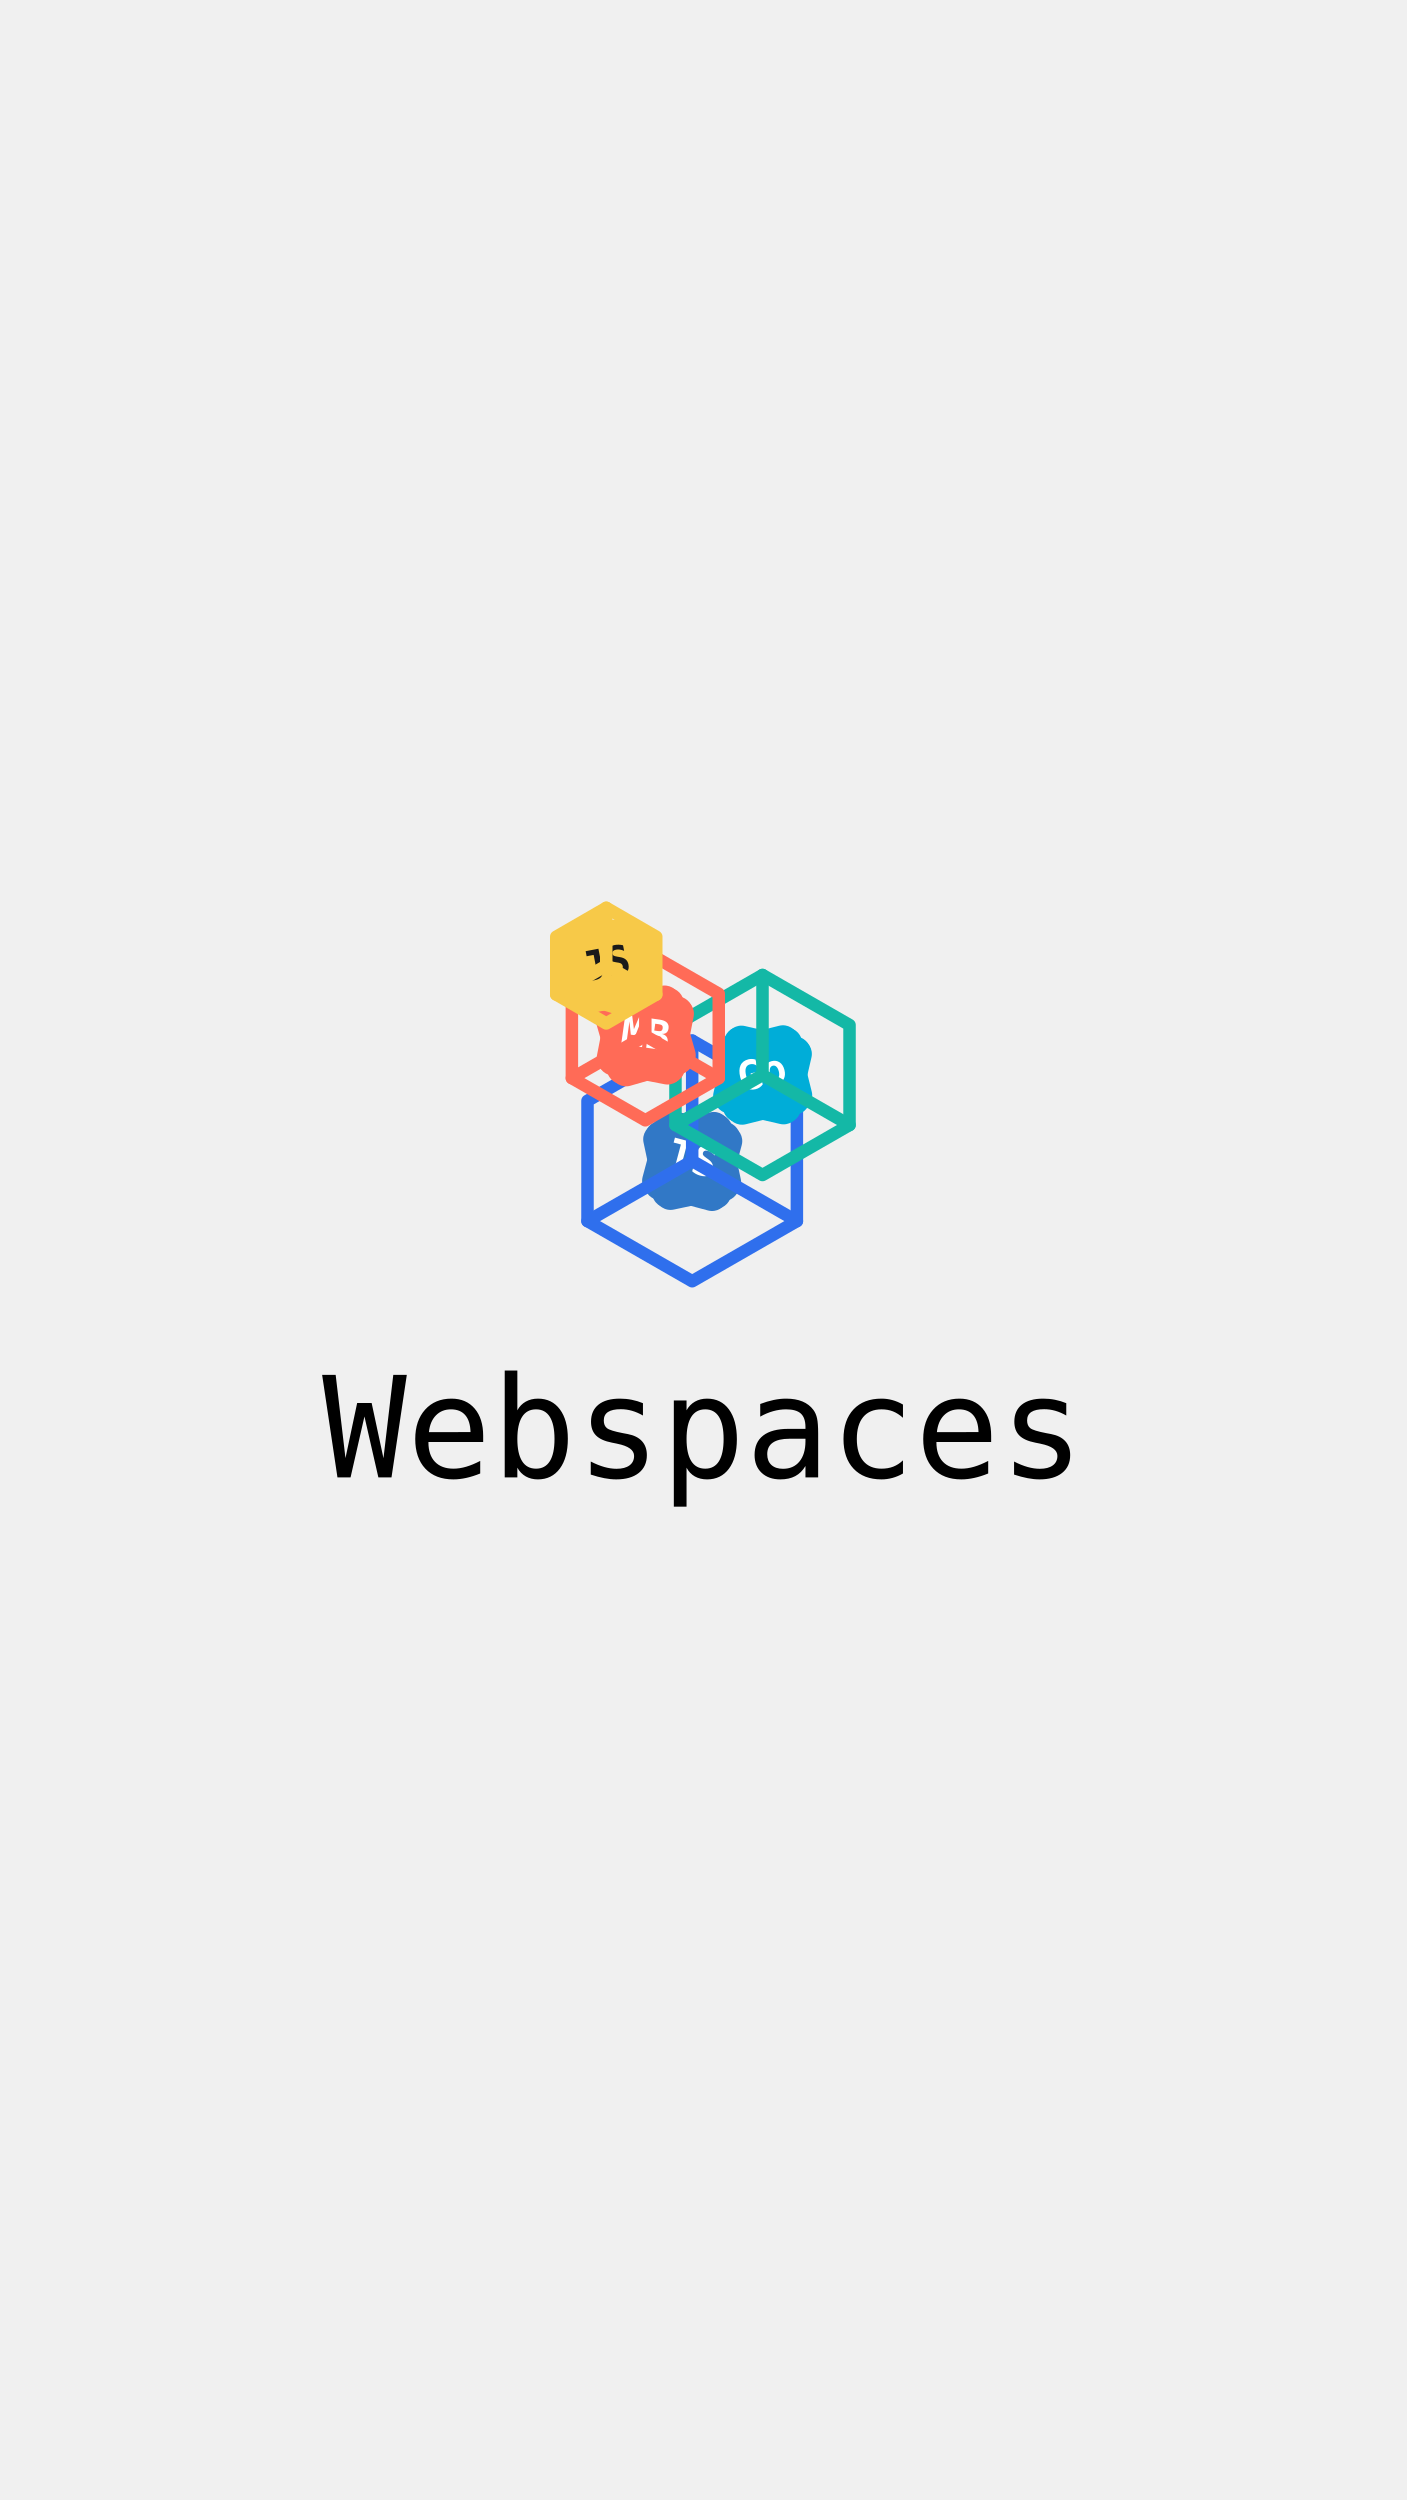
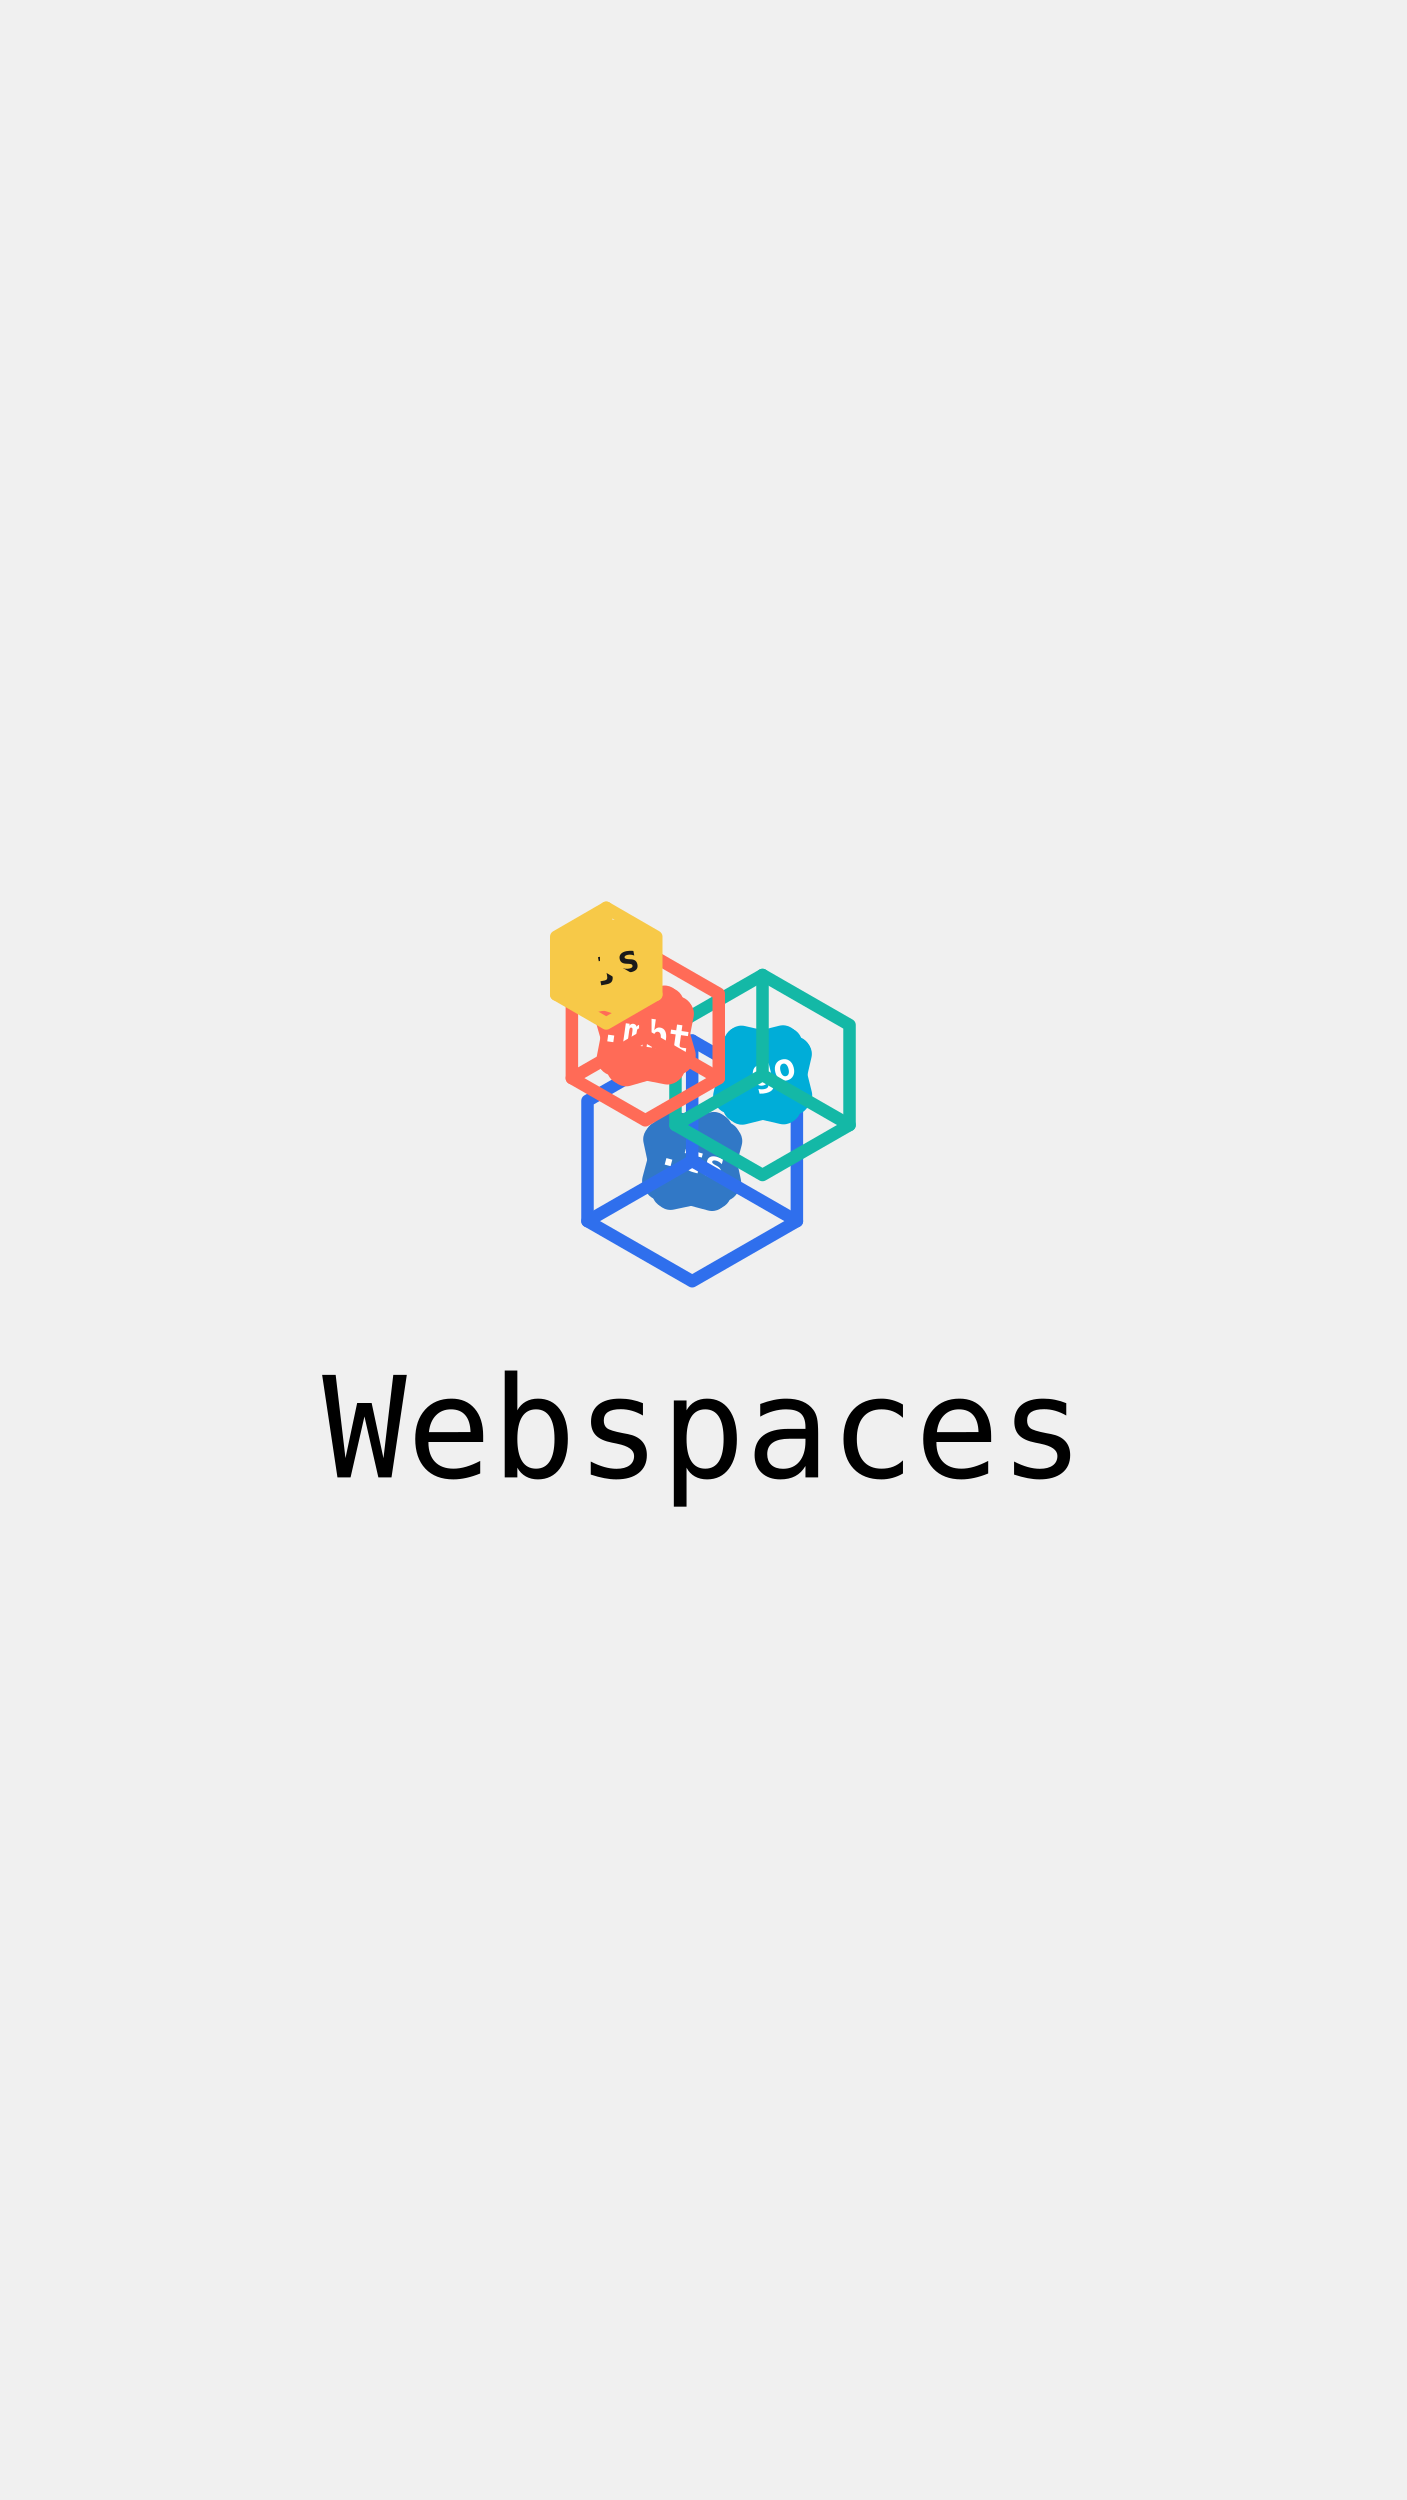
<svg xmlns="http://www.w3.org/2000/svg" viewBox="0 0 900 1600" role="img" width="100%" height="100%" preserveAspectRatio="xMidYMid meet" style="display:block;max-width:100%;height:auto;">
  <style>
  text {
    font-family: ui-monospace, "SF Mono", "Consolas", monospace;
    font-weight: 700;
    text-anchor: middle;
    dominant-baseline: middle;
  }

-   .badge-text { font-size: 26px; }
+   .badge-text { font-size: 24px; }

  .cube-shape {
    fill: none;
    stroke-width: 8px;
    stroke-linecap: round;
    stroke-linejoin: round;
  }

  .wordmark {
    font-size: 90px;
    font-weight: 500;
    fill: #000000;
    text-anchor: middle;
    animation: wordmark-op 6s ease-in-out infinite;
  }

  .scene { animation: scene-op 6s ease-in-out infinite; }

  @keyframes scene-op {
    0%   { opacity: 1; }
    95%  { opacity: 1; }
    99%  { opacity: 0; }
    100% { opacity: 0; }
  }

  @keyframes wordmark-op {
    0%   { opacity: 0; }
    60%  { opacity: 0; }
    68%  { opacity: 1; }
    90%  { opacity: 1; }
    97%  { opacity: 0; }
    100% { opacity: 0; }
  }
</style>
  <g class="scene">
    <g transform="translate(443,743)">
      <g transform="rotate(-12)">
        <animateTransform attributeName="transform" type="translate" additive="sum" values="-323,-613;-323,-613;0,0;0,0" keyTimes="0;0.15;0.30;1" dur="6s" repeatCount="indefinite" />
        <rect x="-28" y="-28" width="56" height="56" rx="10" fill="#3178c6" />
-         <text class="badge-text" fill="#ffffff">TS</text>
+         <text class="badge-text" fill="#ffffff">.ts</text>
        <animate attributeName="opacity" values="1;1;0;0" keyTimes="0;0.15;0.30;1" dur="6s" repeatCount="indefinite" />
      </g>
      <g transform="rotate(9)">
        <animateTransform attributeName="transform" type="translate" additive="sum" values="337,-563;337,-563;0,0;0,0" keyTimes="0;0.15;0.30;1" dur="6s" repeatCount="indefinite" />
        <rect x="-28" y="-28" width="56" height="56" rx="10" fill="#3178c6" />
-         <text class="badge-text" fill="#ffffff">TS</text>
+         <text class="badge-text" fill="#ffffff">.ts</text>
        <animate attributeName="opacity" values="1;1;0;0" keyTimes="0;0.15;0.30;1" dur="6s" repeatCount="indefinite" />
      </g>
      <g transform="rotate(-7)">
        <animateTransform attributeName="transform" type="translate" additive="sum" values="-343,707;-343,707;0,0;0,0" keyTimes="0;0.15;0.30;1" dur="6s" repeatCount="indefinite" />
        <rect x="-28" y="-28" width="56" height="56" rx="10" fill="#3178c6" />
-         <text class="badge-text" fill="#ffffff">TS</text>
+         <text class="badge-text" fill="#ffffff">.ts</text>
        <animate attributeName="opacity" values="1;1;0;0" keyTimes="0;0.15;0.30;1" dur="6s" repeatCount="indefinite" />
      </g>
      <g transform="rotate(15)">
        <animateTransform attributeName="transform" type="translate" additive="sum" values="357,657;357,657;0,0;0,0" keyTimes="0;0.15;0.30;1" dur="6s" repeatCount="indefinite" />
        <rect x="-28" y="-28" width="56" height="56" rx="10" fill="#3178c6" />
-         <text class="badge-text" fill="#ffffff">TS</text>
+         <text class="badge-text" fill="#ffffff">.ts</text>
        <animate attributeName="opacity" values="1;1;0;0" keyTimes="0;0.15;0.30;1" dur="6s" repeatCount="indefinite" />
      </g>
      <g class="cube-shape" stroke="#2f6fed">
        <animate attributeName="opacity" values="0;0;1;1" keyTimes="0;0.15;0.30;1" dur="6s" repeatCount="indefinite" />
        <polygon points="0,-77 67,-38.5 67,38.5 0,77 -67,38.5 -67,-38.5" />
        <path d="M0,0 L0,-77 M0,0 L67,38.5 M0,0 L-67,38.5" />
      </g>
    </g>
    <g transform="translate(488,688)">
      <g transform="rotate(10)">
        <animateTransform attributeName="transform" type="translate" additive="sum" values="212,-598;212,-598;0,0;0,0" keyTimes="0;0.25;0.40;1" dur="6s" repeatCount="indefinite" />
        <rect x="-28" y="-28" width="56" height="56" rx="10" fill="#00ADD8" />
-         <text class="badge-text" fill="#ffffff">Go</text>
+         <text class="badge-text" fill="#ffffff">.go</text>
        <animate attributeName="opacity" values="1;1;0;0" keyTimes="0;0.25;0.40;1" dur="6s" repeatCount="indefinite" />
      </g>
      <g transform="rotate(-8)">
        <animateTransform attributeName="transform" type="translate" additive="sum" values="-338,-168;-338,-168;0,0;0,0" keyTimes="0;0.25;0.40;1" dur="6s" repeatCount="indefinite" />
        <rect x="-28" y="-28" width="56" height="56" rx="10" fill="#00ADD8" />
-         <text class="badge-text" fill="#ffffff">Go</text>
+         <text class="badge-text" fill="#ffffff">.go</text>
        <animate attributeName="opacity" values="1;1;0;0" keyTimes="0;0.25;0.40;1" dur="6s" repeatCount="indefinite" />
      </g>
      <g transform="rotate(13)">
        <animateTransform attributeName="transform" type="translate" additive="sum" values="282,462;282,462;0,0;0,0" keyTimes="0;0.25;0.40;1" dur="6s" repeatCount="indefinite" />
        <rect x="-28" y="-28" width="56" height="56" rx="10" fill="#00ADD8" />
-         <text class="badge-text" fill="#ffffff">Go</text>
+         <text class="badge-text" fill="#ffffff">.go</text>
        <animate attributeName="opacity" values="1;1;0;0" keyTimes="0;0.25;0.40;1" dur="6s" repeatCount="indefinite" />
      </g>
      <g transform="rotate(-14)">
        <animateTransform attributeName="transform" type="translate" additive="sum" values="-288,812;-288,812;0,0;0,0" keyTimes="0;0.25;0.40;1" dur="6s" repeatCount="indefinite" />
        <rect x="-28" y="-28" width="56" height="56" rx="10" fill="#00ADD8" />
-         <text class="badge-text" fill="#ffffff">Go</text>
+         <text class="badge-text" fill="#ffffff">.go</text>
        <animate attributeName="opacity" values="1;1;0;0" keyTimes="0;0.25;0.40;1" dur="6s" repeatCount="indefinite" />
      </g>
      <g class="cube-shape" stroke="#14b8a6">
        <animate attributeName="opacity" values="0;0;1;1" keyTimes="0;0.25;0.40;1" dur="6s" repeatCount="indefinite" />
        <polygon points="0,-64 55.7,-32 55.7,32 0,64 -55.7,32 -55.7,-32" />
        <path d="M0,0 L0,-64 M0,0 L55.7,32 M0,0 L-55.7,32" />
      </g>
    </g>
    <g transform="translate(413,663)">
      <g transform="rotate(-10)">
        <animateTransform attributeName="transform" type="translate" additive="sum" values="37,857;37,857;0,0;0,0" keyTimes="0;0.35;0.50;1" dur="6s" repeatCount="indefinite" />
        <rect x="-28" y="-28" width="56" height="56" rx="10" fill="#ff6b57" />
-         <text class="badge-text" fill="#ffffff">MB</text>
+         <text class="badge-text" fill="#ffffff">.mbt</text>
        <animate attributeName="opacity" values="1;1;0;0" keyTimes="0;0.35;0.50;1" dur="6s" repeatCount="indefinite" />
      </g>
      <g transform="rotate(11)">
        <animateTransform attributeName="transform" type="translate" additive="sum" values="407,37;407,37;0,0;0,0" keyTimes="0;0.35;0.50;1" dur="6s" repeatCount="indefinite" />
        <rect x="-28" y="-28" width="56" height="56" rx="10" fill="#ff6b57" />
-         <text class="badge-text" fill="#ffffff">MB</text>
+         <text class="badge-text" fill="#ffffff">.mbt</text>
        <animate attributeName="opacity" values="1;1;0;0" keyTimes="0;0.35;0.50;1" dur="6s" repeatCount="indefinite" />
      </g>
      <g transform="rotate(-16)">
        <animateTransform attributeName="transform" type="translate" additive="sum" values="-323,237;-323,237;0,0;0,0" keyTimes="0;0.35;0.50;1" dur="6s" repeatCount="indefinite" />
        <rect x="-28" y="-28" width="56" height="56" rx="10" fill="#ff6b57" />
-         <text class="badge-text" fill="#ffffff">MB</text>
+         <text class="badge-text" fill="#ffffff">.mbt</text>
        <animate attributeName="opacity" values="1;1;0;0" keyTimes="0;0.35;0.50;1" dur="6s" repeatCount="indefinite" />
      </g>
      <g transform="rotate(8)">
        <animateTransform attributeName="transform" type="translate" additive="sum" values="237,-603;237,-603;0,0;0,0" keyTimes="0;0.35;0.50;1" dur="6s" repeatCount="indefinite" />
        <rect x="-28" y="-28" width="56" height="56" rx="10" fill="#ff6b57" />
-         <text class="badge-text" fill="#ffffff">MB</text>
+         <text class="badge-text" fill="#ffffff">.mbt</text>
        <animate attributeName="opacity" values="1;1;0;0" keyTimes="0;0.35;0.50;1" dur="6s" repeatCount="indefinite" />
      </g>
      <g class="cube-shape" stroke="#ff6b57">
        <animate attributeName="opacity" values="0;0;1;1" keyTimes="0;0.35;0.50;1" dur="6s" repeatCount="indefinite" />
        <polygon points="0,-54 47,-27 47,27 0,54 -47,27 -47,-27" />
        <path d="M0,0 L0,-54 M0,0 L47,27 M0,0 L-47,27" />
      </g>
    </g>
    <g transform="translate(388,618)">
      <g transform="rotate(13)">
        <animateTransform attributeName="transform" type="translate" additive="sum" values="112,-488;112,-488;0,0;0,0" keyTimes="0;0.45;0.60;1" dur="6s" repeatCount="indefinite" />
        <rect x="-28" y="-28" width="56" height="56" rx="10" fill="#f7c948" />
-         <text class="badge-text" fill="#1a1a1a">JS</text>
+         <text class="badge-text" fill="#1a1a1a">.js</text>
        <animate attributeName="opacity" values="1;1;0;0" keyTimes="0;0.45;0.60;1" dur="6s" repeatCount="indefinite" />
      </g>
      <g transform="rotate(-9)">
        <animateTransform attributeName="transform" type="translate" additive="sum" values="-308,-318;-308,-318;0,0;0,0" keyTimes="0;0.45;0.60;1" dur="6s" repeatCount="indefinite" />
        <rect x="-28" y="-28" width="56" height="56" rx="10" fill="#f7c948" />
-         <text class="badge-text" fill="#1a1a1a">JS</text>
+         <text class="badge-text" fill="#1a1a1a">.js</text>
        <animate attributeName="opacity" values="1;1;0;0" keyTimes="0;0.45;0.60;1" dur="6s" repeatCount="indefinite" />
      </g>
      <g transform="rotate(17)">
        <animateTransform attributeName="transform" type="translate" additive="sum" values="442,682;442,682;0,0;0,0" keyTimes="0;0.45;0.60;1" dur="6s" repeatCount="indefinite" />
        <rect x="-28" y="-28" width="56" height="56" rx="10" fill="#f7c948" />
-         <text class="badge-text" fill="#1a1a1a">JS</text>
+         <text class="badge-text" fill="#1a1a1a">.js</text>
        <animate attributeName="opacity" values="1;1;0;0" keyTimes="0;0.45;0.60;1" dur="6s" repeatCount="indefinite" />
      </g>
      <g transform="rotate(-11)">
        <animateTransform attributeName="transform" type="translate" additive="sum" values="-38,902;-38,902;0,0;0,0" keyTimes="0;0.45;0.60;1" dur="6s" repeatCount="indefinite" />
        <rect x="-28" y="-28" width="56" height="56" rx="10" fill="#f7c948" />
-         <text class="badge-text" fill="#1a1a1a">JS</text>
+         <text class="badge-text" fill="#1a1a1a">.js</text>
        <animate attributeName="opacity" values="1;1;0;0" keyTimes="0;0.45;0.60;1" dur="6s" repeatCount="indefinite" />
      </g>
      <g class="cube-shape" stroke="#f7c948">
        <animate attributeName="opacity" values="0;0;1;1" keyTimes="0;0.45;0.60;1" dur="6s" repeatCount="indefinite" />
        <polygon points="0,-37 32,-18.5 32,18.5 0,37 -32,18.5 -32,-18.5" />
        <path d="M0,0 L0,-37 M0,0 L32,18.5 M0,0 L-32,18.5" />
      </g>
    </g>
    <text class="wordmark" x="450" y="920">Webspaces</text>
  </g>
</svg>
